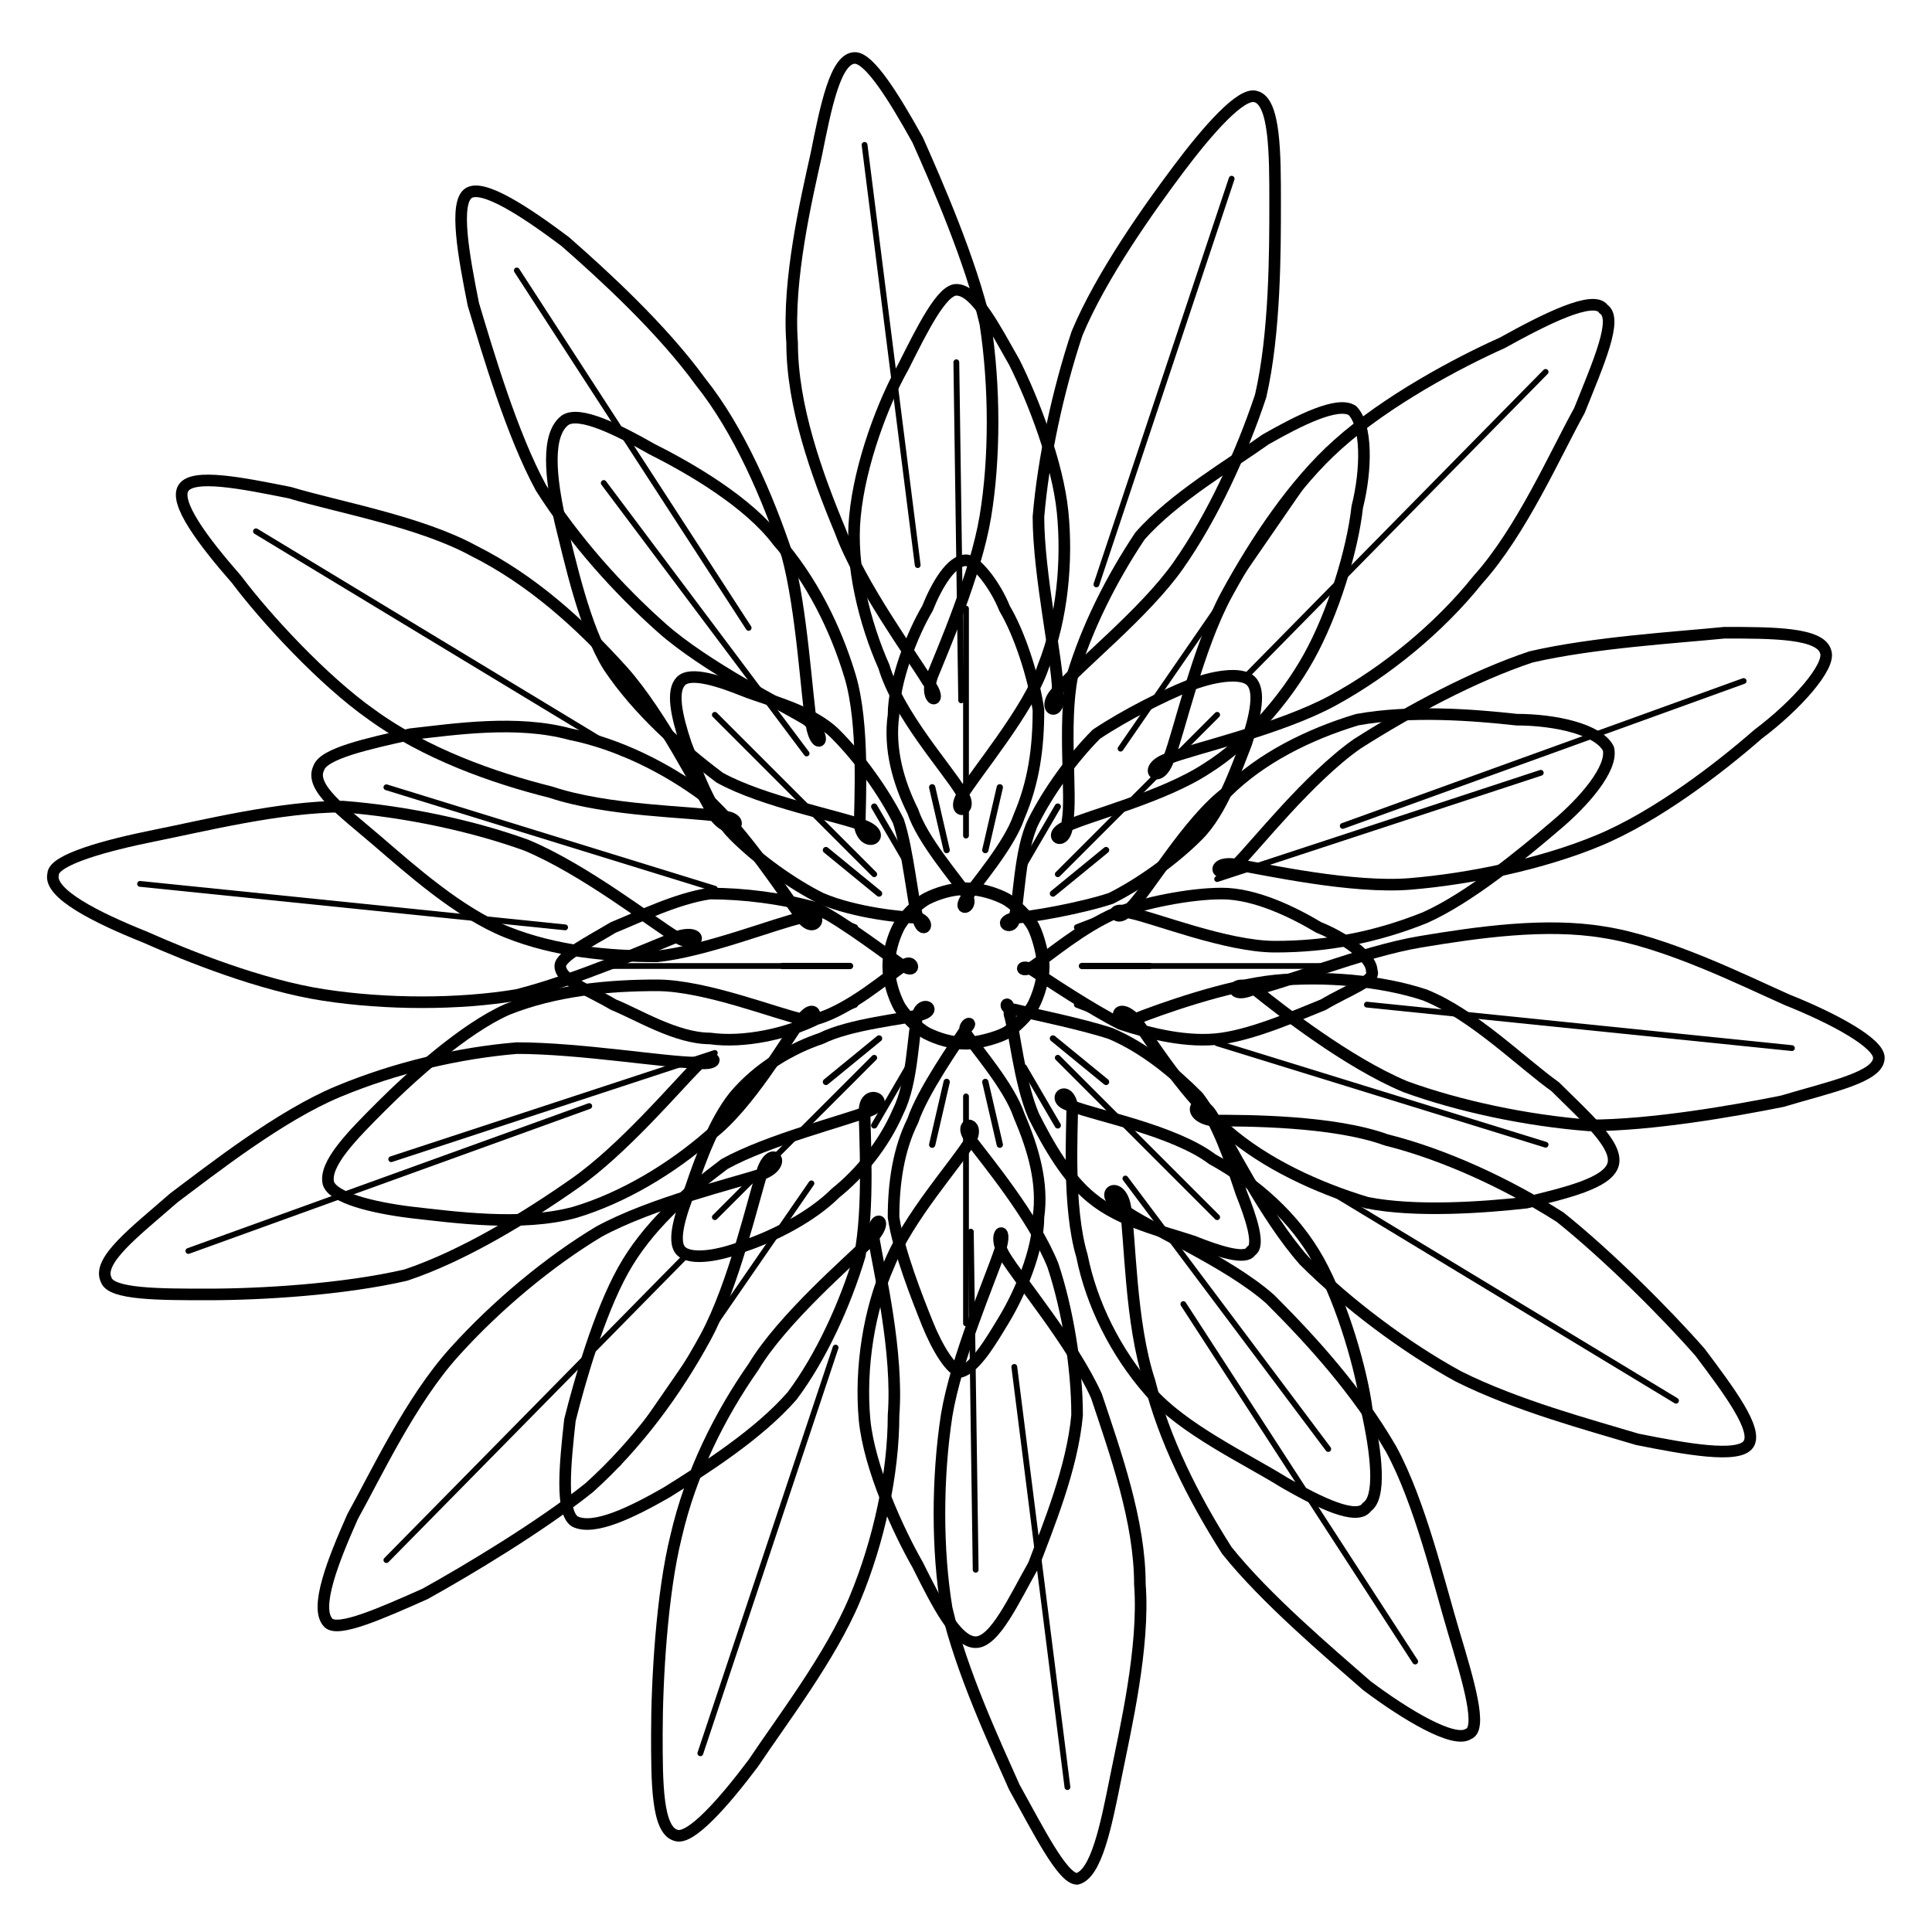
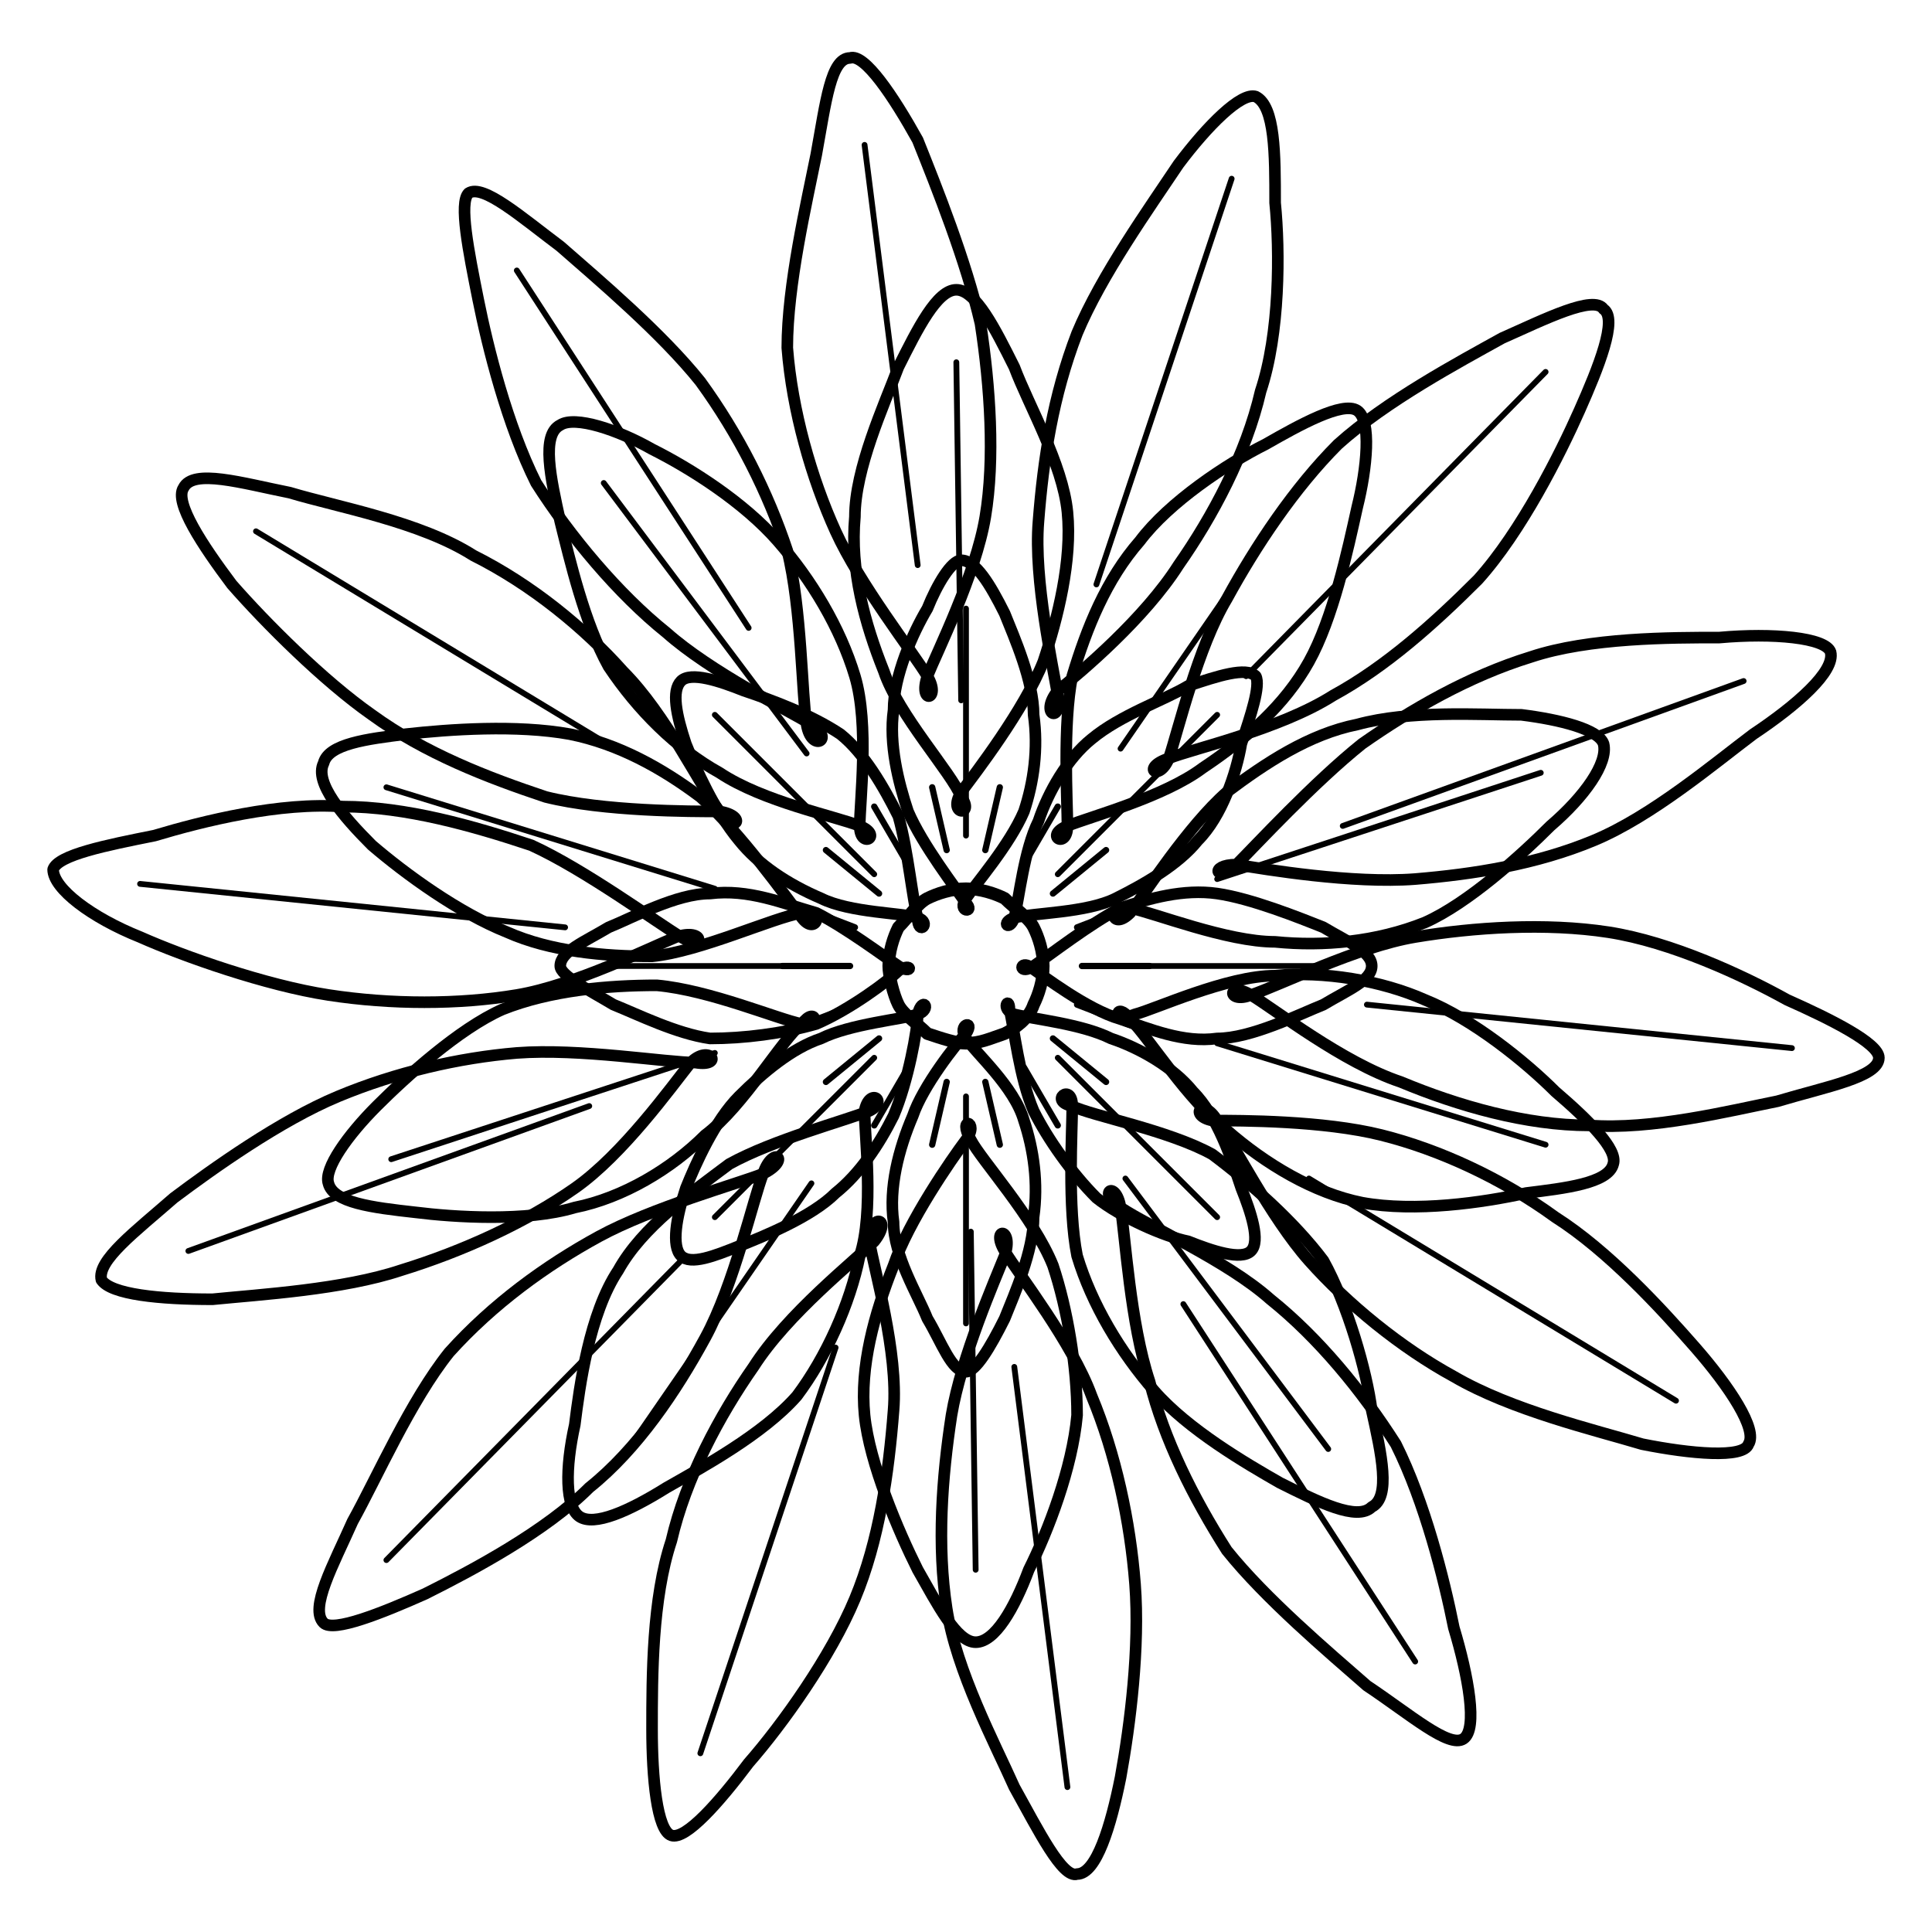
<svg xmlns="http://www.w3.org/2000/svg" viewBox="0 0 400 400" fill="none" stroke="currentColor" stroke-linecap="round" stroke-linejoin="round" aria-hidden="true" focusable="false">
-   <path d="M259 205C265 204 282 197 294 195C306 193 320 191 332 193C345 195 361 203 370 207C380 211 389 216 389 219C389 223 379 225 369 228C359 230 342 233 329 233C316 232 302 229 291 225C279 220 265 209 260 205C255 202 254 207 259 205Z" stroke-width="2.4" />
+   <path d="M259 206C265 204 281 196 293 194C305 192 320 191 333 193C346 195 361 202 370 207C379 211 389 216 389 219C389 223 378 225 368 228C358 230 342 234 329 233C316 233 302 229 290 224C278 220 264 209 259 206C254 203 254 208 259 206Z" stroke-width="2.4" />
  <line x1="283" y1="208" x2="371" y2="217" stroke-width="1.2" />
-   <path d="M251 232C258 232 276 232 287 236C299 239 312 245 323 252C333 260 345 272 352 280C358 288 364 296 362 299C360 302 349 300 339 298C329 295 314 291 302 285C291 279 279 270 270 261C262 252 254 236 251 231C248 226 245 231 251 232Z" stroke-width="2.4" />
+   <path d="M251 232C257 232 274 232 286 235C298 238 311 244 322 252C333 259 344 271 351 279C358 287 364 296 362 299C361 302 350 301 340 299C330 296 313 292 301 285C290 279 279 270 271 261C263 252 255 236 252 232C249 227 246 231 251 232Z" stroke-width="2.4" />
  <line x1="271" y1="244" x2="347" y2="290" stroke-width="1.2" />
-   <path d="M232 250C237 254 254 261 263 269C272 278 281 288 288 300C294 311 298 328 301 338C304 348 307 358 304 359C301 361 291 355 283 349C275 342 262 331 254 321C247 310 241 298 238 286C234 274 234 256 233 250C232 244 227 247 232 250Z" stroke-width="2.4" />
+   <path d="M232 250C238 254 254 261 263 269C273 277 282 288 289 299C295 311 299 327 301 337C304 347 306 358 303 360C300 362 292 355 283 349C275 342 262 331 254 321C247 310 241 298 238 286C234 274 233 256 232 250C231 244 227 247 232 250Z" stroke-width="2.4" />
  <line x1="245" y1="270" x2="293" y2="344" stroke-width="1.2" />
-   <path d="M208 260C211 265 222 278 227 289C231 301 236 315 236 328C237 341 233 358 231 368C229 378 227 388 223 389C220 389 215 379 210 370C206 361 199 346 196 333C194 321 194 306 196 293C198 281 205 265 207 259C209 253 205 255 208 260Z" stroke-width="2.4" />
+   <path d="M208 259C211 264 222 278 226 289C231 301 234 315 235 328C236 341 234 357 232 368C230 378 227 388 223 388C220 389 215 379 210 370C206 361 198 346 196 333C194 320 195 306 197 293C199 281 206 265 208 260C210 254 205 254 208 259Z" stroke-width="2.4" />
  <line x1="210" y1="283" x2="221" y2="370" stroke-width="1.2" />
-   <path d="M181 257C182 263 186 280 185 293C185 305 182 319 177 331C172 343 162 356 156 365C150 373 143 381 140 380C136 379 136 369 136 359C136 348 137 330 140 318C143 305 149 293 156 283C162 273 176 261 180 257C185 252 180 251 181 257Z" stroke-width="2.4" />
+   <path d="M180 257C181 263 186 280 185 292C184 305 182 319 177 331C172 343 162 357 155 365C149 373 142 381 139 380C136 379 135 368 135 358C135 347 135 331 139 319C142 306 149 293 156 283C163 272 177 261 181 257C185 252 180 251 180 257Z" stroke-width="2.4" />
  <line x1="173" y1="279" x2="145" y2="363" stroke-width="1.2" />
-   <path d="M158 242C156 248 152 266 146 277C140 288 132 299 122 308C112 316 97 325 88 330C79 334 70 338 68 336C65 333 69 323 73 314C78 305 85 290 94 280C103 270 114 261 124 255C135 249 152 245 158 243C163 241 160 237 158 242Z" stroke-width="2.4" />
+   <path d="M158 243C156 248 152 266 146 277C140 288 132 300 122 308C113 317 98 325 88 330C79 334 69 338 67 336C64 333 69 324 73 315C78 306 85 290 93 280C102 270 113 262 124 256C135 250 153 245 158 243C164 240 160 237 158 243Z" stroke-width="2.4" />
  <line x1="142" y1="260" x2="80" y2="323" stroke-width="1.2" />
-   <path d="M144 221C140 225 129 238 119 245C109 252 96 260 84 264C71 267 54 268 43 268C33 268 23 268 22 265C20 261 28 255 36 248C44 242 58 231 70 226C82 221 95 218 107 217C120 217 138 220 144 220C150 221 148 217 144 221Z" stroke-width="2.4" />
+   <path d="M143 220C139 225 129 239 119 246C109 253 96 259 83 263C71 267 54 268 44 269C33 269 23 268 21 265C20 261 28 255 36 248C44 242 58 232 70 227C82 222 95 219 107 218C120 217 138 220 144 220C150 221 147 216 143 220Z" stroke-width="2.4" />
  <line x1="122" y1="229" x2="39" y2="259" stroke-width="1.2" />
-   <path d="M140 194C135 196 119 203 107 206C95 208 80 208 67 206C54 204 39 198 30 194C20 190 10 185 11 181C11 178 22 175 32 173C42 171 58 167 71 167C84 168 98 171 109 175C121 180 135 191 140 194C145 197 146 192 140 194Z" stroke-width="2.4" />
+   <path d="M140 194C135 196 119 204 107 206C95 208 81 208 68 206C55 204 38 198 29 194C19 190 11 184 11 180C12 177 22 175 32 173C42 170 58 166 71 167C84 167 98 171 110 175C121 180 136 191 141 194C146 197 146 192 140 194Z" stroke-width="2.4" />
  <line x1="117" y1="192" x2="29" y2="183" stroke-width="1.2" />
-   <path d="M149 169C143 168 126 168 114 164C102 161 88 156 77 148C67 141 55 128 49 120C42 112 36 104 38 101C40 98 50 100 60 102C70 105 87 108 98 114C110 120 120 129 129 139C137 148 145 164 148 169C152 174 155 169 149 169Z" stroke-width="2.4" />
+   <path d="M149 168C143 168 125 168 113 165C101 161 88 156 77 148C67 141 55 129 48 121C42 113 36 104 38 101C40 97 50 100 60 102C70 105 87 108 98 115C110 121 121 130 129 139C138 148 145 163 149 168C152 173 155 169 149 168Z" stroke-width="2.4" />
  <line x1="129" y1="156" x2="53" y2="110" stroke-width="1.2" />
-   <path d="M167 149C162 146 146 138 137 130C128 122 119 112 112 101C106 90 101 73 98 63C96 53 94 42 97 40C100 38 109 44 117 50C125 57 137 68 145 79C153 89 159 103 163 115C166 126 167 144 168 150C169 156 172 153 167 149Z" stroke-width="2.4" />
+   <path d="M168 150C163 147 147 139 138 131C128 123 118 111 111 100C105 88 101 72 99 62C97 52 95 42 97 40C100 38 108 45 116 51C124 58 137 69 145 79C153 90 159 102 163 114C166 126 166 144 167 150C168 156 173 153 168 150Z" stroke-width="2.4" />
  <line x1="155" y1="130" x2="107" y2="56" stroke-width="1.2" />
-   <path d="M192 141C189 136 178 121 174 110C169 98 164 84 164 71C163 58 167 41 169 32C171 22 173 12 177 12C180 12 185 20 190 29C194 38 201 54 204 67C206 80 206 95 204 107C202 119 195 135 193 140C191 146 196 146 192 141Z" stroke-width="2.4" />
+   <path d="M192 140C189 135 178 121 173 110C168 99 164 85 163 72C163 59 167 42 169 32C171 21 172 12 176 12C179 11 185 20 190 29C194 39 200 54 203 67C205 80 206 95 204 107C202 119 194 135 192 140C190 146 195 145 192 140Z" stroke-width="2.4" />
  <line x1="190" y1="117" x2="179" y2="30" stroke-width="1.2" />
-   <path d="M219 143C219 137 215 119 215 107C216 95 219 81 223 69C228 57 238 43 244 35C250 27 257 19 260 20C264 21 264 32 264 42C264 52 264 69 261 82C257 94 251 107 244 117C237 127 223 138 219 143C215 147 220 149 219 143Z" stroke-width="2.4" />
+   <path d="M219 144C218 138 214 120 215 108C216 95 218 82 223 69C228 57 238 43 244 34C250 26 257 19 260 20C264 22 264 32 264 42C265 52 265 69 261 81C258 94 251 107 244 117C237 128 224 139 219 143C215 148 220 150 219 144Z" stroke-width="2.4" />
  <line x1="227" y1="121" x2="255" y2="37" stroke-width="1.2" />
-   <path d="M242 157C244 152 248 134 254 123C260 112 268 100 277 92C287 83 302 75 311 71C320 66 330 61 332 64C335 66 331 75 327 85C322 94 315 110 306 120C298 130 287 139 276 145C265 151 247 155 242 157C236 159 240 163 242 157Z" stroke-width="2.4" />
+   <path d="M242 157C244 151 248 134 254 124C260 113 268 101 277 92C287 83 302 75 311 70C320 66 330 61 332 64C335 66 331 76 327 85C323 94 315 110 306 120C297 129 287 138 276 144C265 151 247 155 242 157C236 159 240 162 242 157Z" stroke-width="2.4" />
  <line x1="258" y1="140" x2="320" y2="77" stroke-width="1.2" />
-   <path d="M256 179C260 175 271 161 281 154C292 147 305 140 317 136C330 133 347 132 357 131C367 131 377 131 378 135C379 138 372 146 364 152C356 159 343 169 331 174C319 179 304 182 292 183C280 184 262 180 256 179C250 178 252 183 256 179Z" stroke-width="2.4" />
+   <path d="M256 179C260 175 272 162 282 154C292 147 304 140 317 136C329 132 346 132 356 132C367 131 378 132 379 135C380 139 372 146 363 152C355 158 342 169 330 174C318 179 305 181 293 182C280 183 262 180 256 179C250 179 252 183 256 179Z" stroke-width="2.4" />
  <line x1="278" y1="171" x2="361" y2="141" stroke-width="1.2" />
-   <path d="M235 211C240 209 254 204 264 203C274 202 286 203 295 206C305 210 315 220 322 225C328 231 335 237 334 241C333 245 324 247 316 249C307 250 293 251 283 249C273 246 262 241 254 234C246 228 238 215 235 211C231 207 230 212 235 211Z" stroke-width="2.4" />
+   <path d="M235 210C239 209 254 202 264 202C274 201 286 203 295 207C305 211 316 220 322 226C329 232 335 238 334 241C333 245 324 246 316 247C307 249 293 251 282 249C272 247 262 241 254 234C246 228 238 215 234 211C231 207 230 212 235 210Z" stroke-width="2.4" />
  <line x1="252" y1="216" x2="320" y2="237" stroke-width="1.2" />
-   <path d="M222 229C227 231 243 234 251 240C260 245 268 252 273 261C278 270 282 284 283 292C285 301 286 310 283 312C281 315 273 311 266 307C258 302 245 296 238 288C231 280 226 270 224 260C221 250 222 234 222 229C221 224 217 228 222 229Z" stroke-width="2.4" />
+   <path d="M222 229C226 231 242 234 251 239C259 245 268 253 274 261C279 270 283 284 284 292C286 301 288 310 284 312C281 315 273 311 265 307C258 303 246 296 239 288C232 280 226 270 223 260C221 250 222 234 222 229C222 224 217 228 222 229Z" stroke-width="2.4" />
  <line x1="233" y1="244" x2="275" y2="300" stroke-width="1.2" />
-   <path d="M201 236C204 240 214 252 218 262C221 271 223 283 223 293C222 304 217 316 214 324C210 331 206 340 202 340C198 340 194 332 190 324C186 317 180 304 179 294C178 283 180 271 184 262C188 252 198 241 201 236C203 232 198 232 201 236Z" stroke-width="2.4" />
+   <path d="M201 236C203 240 214 252 218 262C221 271 223 283 223 293C222 304 217 317 213 325C210 333 206 340 202 340C198 340 194 332 190 325C186 317 180 303 179 293C178 283 181 272 185 262C188 253 197 240 200 236C203 232 198 231 201 236Z" stroke-width="2.4" />
  <line x1="201" y1="255" x2="202" y2="325" stroke-width="1.2" />
-   <path d="M179 230C179 235 180 250 178 260C175 270 170 281 164 289C157 297 146 304 138 309C131 313 123 317 119 315C116 313 117 303 118 294C120 286 124 272 129 263C134 254 142 247 150 241C159 236 175 232 180 230C185 228 179 225 179 230Z" stroke-width="2.4" />
+   <path d="M179 230C179 235 181 251 178 260C176 270 171 281 165 289C158 297 145 304 138 308C130 313 123 316 120 314C117 312 117 304 119 295C120 287 122 272 128 263C133 254 143 247 151 241C160 236 175 232 180 230C184 228 180 225 179 230Z" stroke-width="2.4" />
  <line x1="168" y1="245" x2="128" y2="303" stroke-width="1.2" />
-   <path d="M166 211C163 215 155 229 147 235C139 242 129 248 119 251C108 254 94 252 85 251C77 250 69 248 68 245C67 241 73 235 79 229C85 223 96 213 105 209C115 205 126 204 136 204C146 204 161 210 166 211C170 212 169 207 166 211Z" stroke-width="2.4" />
+   <path d="M166 212C162 215 154 229 146 235C139 242 129 248 119 250C109 253 94 252 86 251C77 250 69 249 68 245C67 242 72 235 78 229C84 223 95 213 104 209C114 205 126 204 136 204C147 205 161 211 166 212C170 213 169 208 166 212Z" stroke-width="2.4" />
  <line x1="148" y1="218" x2="81" y2="240" stroke-width="1.2" />
-   <path d="M166 190C161 191 146 197 136 198C126 198 115 197 105 193C95 189 85 180 78 174C71 168 64 163 66 159C67 156 76 154 85 152C94 151 107 149 118 152C128 154 138 159 146 165C154 172 163 186 166 190C169 194 171 188 166 190Z" stroke-width="2.4" />
+   <path d="M166 189C160 190 145 197 135 198C125 198 114 197 105 193C95 189 84 181 77 175C71 169 65 162 67 158C68 154 76 153 84 152C93 151 107 150 118 152C128 154 137 159 145 165C153 172 163 186 166 190C169 194 171 188 166 189Z" stroke-width="2.4" />
  <line x1="148" y1="184" x2="80" y2="163" stroke-width="1.2" />
-   <path d="M179 171C174 169 158 166 149 161C141 155 132 147 126 138C121 130 118 116 116 108C114 99 113 90 117 87C120 85 128 89 135 93C143 97 155 104 161 112C168 120 173 130 176 140C179 150 178 166 178 171C179 176 184 173 179 171Z" stroke-width="2.4" />
+   <path d="M178 171C173 169 158 166 149 160C140 155 132 147 126 138C121 129 118 116 116 108C114 99 112 90 116 88C119 86 128 89 135 93C143 97 154 104 161 112C168 120 174 130 177 140C180 150 178 166 178 171C178 176 183 173 178 171Z" stroke-width="2.4" />
  <line x1="167" y1="156" x2="125" y2="100" stroke-width="1.2" />
-   <path d="M199 164C196 159 186 148 183 138C179 129 176 117 177 107C178 96 183 83 187 76C191 68 195 60 198 60C202 60 206 68 210 75C214 83 219 96 220 106C221 116 220 128 216 138C213 147 202 160 199 165C197 169 202 168 199 164Z" stroke-width="2.4" />
+   <path d="M199 165C197 160 186 148 183 139C179 129 176 118 177 107C177 97 183 84 186 76C190 68 194 60 198 60C202 60 206 68 210 76C213 84 220 96 221 106C222 116 219 128 216 137C212 147 202 160 199 164C196 169 202 169 199 165Z" stroke-width="2.4" />
  <line x1="199" y1="145" x2="198" y2="75" stroke-width="1.2" />
-   <path d="M221 170C222 165 220 150 222 140C225 130 230 120 236 111C243 103 255 96 262 91C269 87 277 83 280 85C283 88 283 97 281 105C280 114 276 127 271 136C266 145 258 154 250 159C241 165 225 169 221 171C216 173 221 176 221 170Z" stroke-width="2.4" />
+   <path d="M221 171C221 166 220 150 222 140C225 130 229 120 236 112C242 104 254 96 262 92C269 88 278 83 281 85C284 87 283 97 281 105C279 114 276 128 271 137C266 146 258 153 249 159C241 165 226 169 221 171C216 173 221 176 221 171Z" stroke-width="2.4" />
  <line x1="232" y1="155" x2="272" y2="97" stroke-width="1.2" />
-   <path d="M234 188C238 184 246 170 254 164C261 157 271 152 281 149C292 147 305 148 314 149C322 149 331 151 333 155C334 159 328 166 322 171C315 177 304 186 295 190C285 194 275 196 264 196C254 196 239 190 234 189C229 187 231 192 234 188Z" stroke-width="2.4" />
+   <path d="M234 189C237 185 246 171 254 164C262 158 271 152 281 150C292 147 306 148 315 148C323 149 331 151 332 154C333 158 328 165 321 171C315 177 304 187 295 191C285 195 274 196 264 195C254 195 239 189 234 188C229 187 230 193 234 189Z" stroke-width="2.4" />
  <line x1="252" y1="182" x2="319" y2="160" stroke-width="1.2" />
-   <path d="M214 200C217 198 224 192 231 189C237 187 246 185 253 185C260 185 268 189 273 192C278 194 284 198 284 201C285 203 279 205 274 208C269 210 260 214 253 215C246 216 238 214 232 212C226 209 217 203 214 201C211 199 211 202 214 200Z" stroke-width="2.4" />
+   <path d="M214 200C217 198 226 191 232 188C238 186 245 184 252 185C259 186 269 190 274 192C279 195 284 197 284 200C284 203 279 205 274 208C269 210 259 215 252 215C245 216 238 213 232 211C225 209 216 202 213 200C211 199 211 202 214 200Z" stroke-width="2.4" />
  <line x1="227" y1="200" x2="274" y2="200" stroke-width="1.2" />
-   <path d="M210 209C214 210 224 212 230 214C237 217 243 222 248 227C252 232 255 241 257 247C259 252 261 258 259 259C258 261 252 259 247 257C241 255 232 253 226 248C221 244 217 237 214 231C211 224 210 213 209 210C209 206 207 209 210 209Z" stroke-width="2.4" />
+   <path d="M210 210C214 211 224 212 230 215C236 217 243 221 247 226C252 231 255 240 257 246C259 251 261 257 259 259C257 261 251 259 246 257C241 256 232 252 227 248C222 243 217 236 214 230C211 223 210 213 209 209C209 206 207 209 210 210Z" stroke-width="2.4" />
  <line x1="219" y1="219" x2="252" y2="252" stroke-width="1.2" />
-   <path d="M200 214C202 217 209 225 211 231C214 238 216 245 215 252C215 259 211 268 208 273C205 278 202 283 199 284C197 284 194 279 192 274C190 269 186 259 185 252C185 245 186 238 189 232C191 226 198 216 200 213C202 211 199 212 200 214Z" stroke-width="2.4" />
+   <path d="M200 215C202 218 210 225 212 232C214 238 215 245 214 252C214 259 210 268 208 273C205 279 202 284 200 284C197 284 195 278 192 273C190 268 185 260 185 253C184 246 186 238 189 231C191 225 198 216 200 214C202 211 198 212 200 215Z" stroke-width="2.4" />
  <line x1="200" y1="227" x2="200" y2="274" stroke-width="1.2" />
-   <path d="M190 210C189 214 189 224 186 230C183 237 178 243 173 247C168 252 160 256 154 258C149 260 143 261 141 259C139 257 141 251 143 246C145 240 148 232 152 227C157 221 164 217 170 215C176 212 187 211 191 210C194 209 191 207 190 210Z" stroke-width="2.4" />
+   <path d="M190 210C190 213 188 224 185 231C182 237 178 243 173 247C168 252 158 256 153 258C148 260 143 262 141 260C139 258 140 252 142 246C144 241 148 232 153 227C158 222 164 217 170 215C176 212 187 211 190 210C193 209 191 206 190 210Z" stroke-width="2.4" />
  <line x1="181" y1="219" x2="148" y2="252" stroke-width="1.2" />
-   <path d="M187 200C184 202 176 209 169 211C163 214 154 216 147 215C140 215 132 210 127 208C122 205 116 203 116 200C116 198 122 195 127 192C132 190 140 186 147 185C154 185 162 186 169 188C175 191 184 198 187 200C190 202 189 198 187 200Z" stroke-width="2.4" />
+   <path d="M186 201C184 203 176 209 169 212C162 214 154 215 147 215C140 214 132 210 127 208C122 205 116 202 116 200C116 197 121 195 126 192C131 190 140 185 147 185C155 184 162 187 169 189C175 192 183 198 186 200C189 202 189 199 186 201Z" stroke-width="2.4" />
  <line x1="173" y1="200" x2="126" y2="200" stroke-width="1.2" />
-   <path d="M190 190C187 190 177 189 170 186C164 183 157 178 152 173C147 168 144 159 142 154C140 148 139 143 141 141C143 139 149 141 154 143C159 145 168 147 173 152C178 157 183 164 186 170C188 176 189 187 190 190C191 194 193 191 190 190Z" stroke-width="2.4" />
+   <path d="M190 190C187 189 176 189 170 186C163 183 157 179 153 174C148 168 144 159 142 154C140 148 139 143 141 141C143 139 149 141 154 143C160 145 168 148 174 152C179 156 183 163 186 169C188 176 189 187 190 190C190 194 193 191 190 190Z" stroke-width="2.4" />
  <line x1="181" y1="181" x2="148" y2="148" stroke-width="1.2" />
-   <path d="M200 185C198 182 191 174 189 168C186 162 184 155 185 148C185 141 189 131 192 126C194 121 197 116 200 116C202 116 206 121 208 126C211 131 214 140 215 147C215 155 214 162 211 169C209 175 202 183 200 186C198 189 202 188 200 185Z" stroke-width="2.4" />
+   <path d="M200 187C198 184 191 175 188 168C186 162 184 154 185 147C185 140 189 131 192 126C194 121 197 116 199 116C202 116 205 121 208 127C210 132 214 141 214 148C215 155 214 162 212 168C209 175 202 183 200 186C198 189 202 189 200 187Z" stroke-width="2.4" />
  <line x1="200" y1="173" x2="200" y2="126" stroke-width="1.2" />
-   <path d="M210 190C211 187 211 176 214 170C217 164 222 157 227 152C233 148 241 144 246 142C251 140 257 139 259 141C261 143 260 148 258 154C256 159 253 168 248 173C243 178 236 183 230 186C224 188 213 190 210 190C206 191 210 193 210 190Z" stroke-width="2.4" />
+   <path d="M210 190C211 186 212 176 215 170C217 164 221 157 226 153C232 148 241 145 246 142C252 140 258 138 260 140C261 142 259 148 257 154C256 160 253 169 248 174C244 179 237 183 231 186C225 189 214 189 210 190C207 191 209 193 210 190Z" stroke-width="2.4" />
  <line x1="219" y1="181" x2="252" y2="148" stroke-width="1.2" />
-   <path d="M216 200C216 203 215 206 214 208C213 210 210 213 208 214C206 215 202 216 200 216C197 216 194 215 192 214C190 213 187 210 186 208C185 206 184 203 184 200C184 197 185 194 186 192C187 190 190 187 192 186C194 185 197 184 200 184C203 184 206 185 208 186C210 187 213 190 214 192C215 194 216 198 216 200Z" stroke-width="2.6" />
+   <path d="M216 200C216 203 215 206 214 208C213 211 210 213 208 214C205 215 203 216 200 216C198 216 195 215 192 214C190 212 187 210 186 208C185 206 184 202 184 200C184 197 185 194 186 192C188 190 190 187 192 186C194 185 197 184 200 184C203 184 206 185 208 186C210 188 213 190 214 192C215 194 216 197 216 200Z" stroke-width="2.6" />
  <line x1="224" y1="200" x2="238" y2="200" stroke-width="1.3" />
  <line x1="223" y1="208" x2="236" y2="213" stroke-width="1.3" />
  <line x1="218" y1="215" x2="229" y2="224" stroke-width="1.3" />
  <line x1="212" y1="221" x2="219" y2="233" stroke-width="1.3" />
  <line x1="204" y1="224" x2="207" y2="237" stroke-width="1.3" />
  <line x1="196" y1="224" x2="193" y2="237" stroke-width="1.3" />
  <line x1="188" y1="221" x2="181" y2="233" stroke-width="1.3" />
  <line x1="182" y1="215" x2="171" y2="224" stroke-width="1.3" />
  <line x1="177" y1="208" x2="164" y2="213" stroke-width="1.3" />
  <line x1="176" y1="200" x2="162" y2="200" stroke-width="1.3" />
  <line x1="177" y1="192" x2="164" y2="187" stroke-width="1.3" />
  <line x1="182" y1="185" x2="171" y2="176" stroke-width="1.3" />
  <line x1="188" y1="179" x2="181" y2="167" stroke-width="1.3" />
  <line x1="196" y1="176" x2="193" y2="163" stroke-width="1.3" />
  <line x1="204" y1="176" x2="207" y2="163" stroke-width="1.3" />
  <line x1="212" y1="179" x2="219" y2="167" stroke-width="1.3" />
  <line x1="218" y1="185" x2="229" y2="176" stroke-width="1.3" />
  <line x1="223" y1="192" x2="236" y2="187" stroke-width="1.3" />
</svg>
